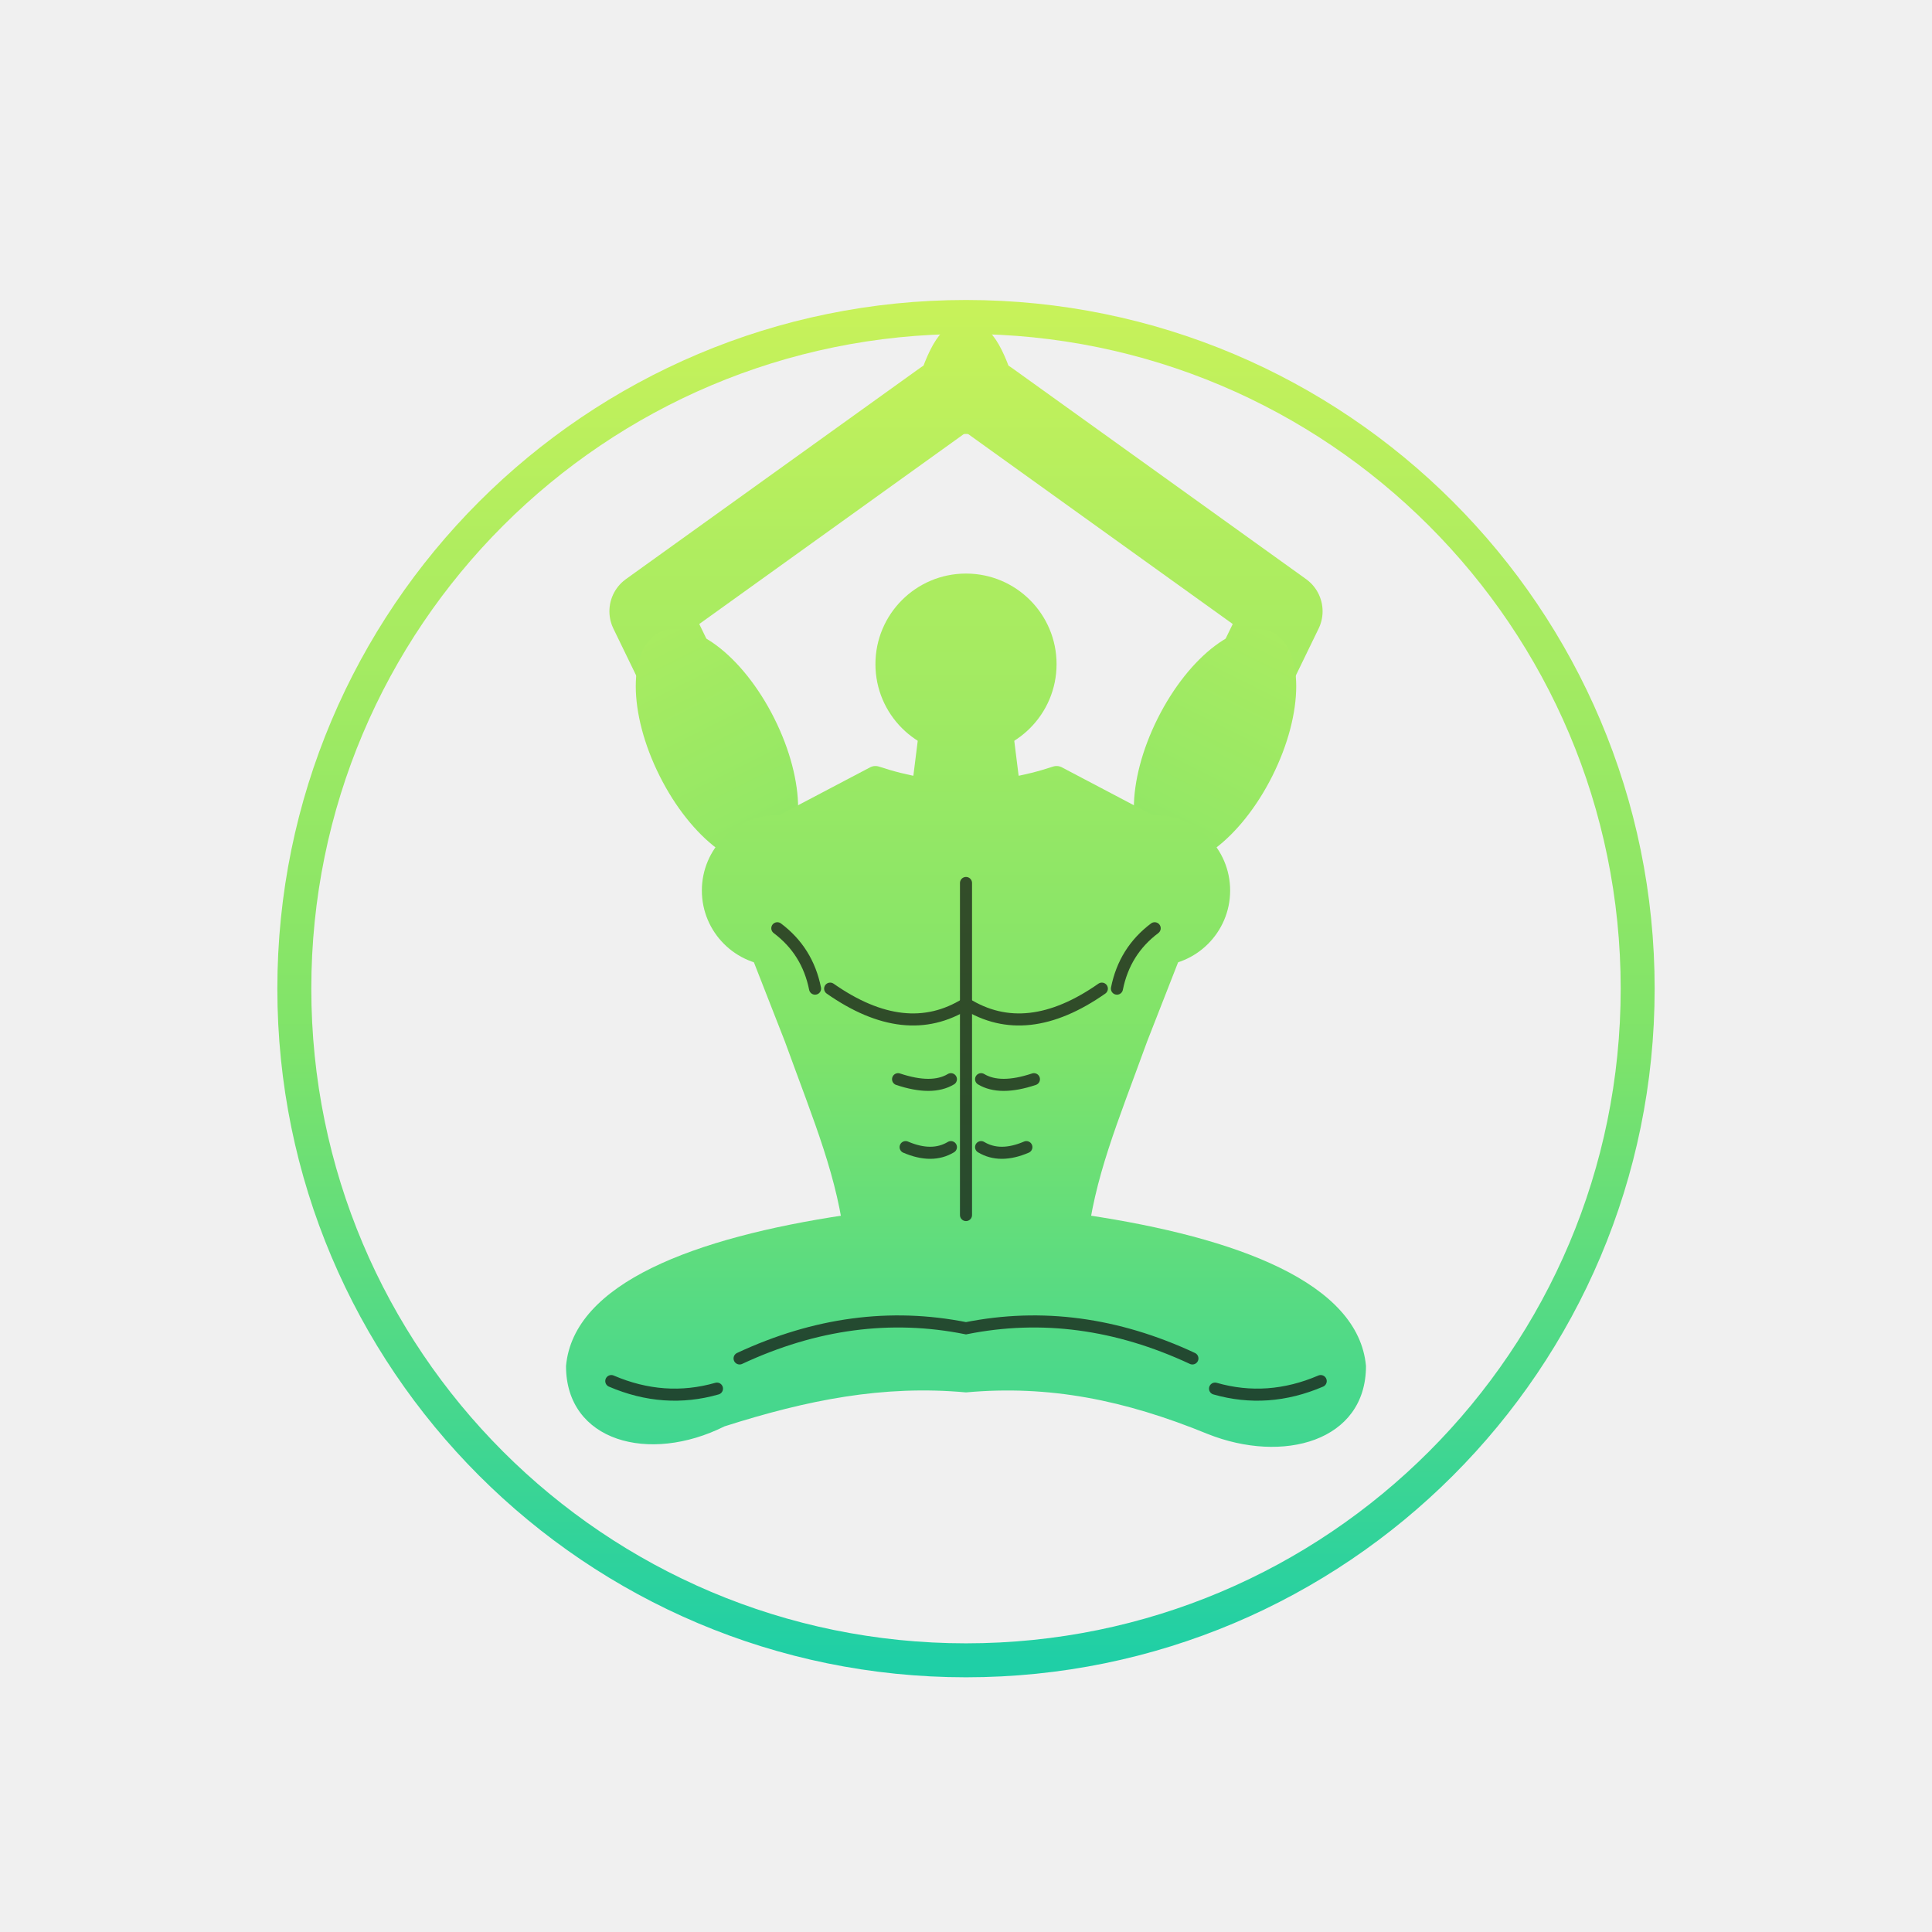
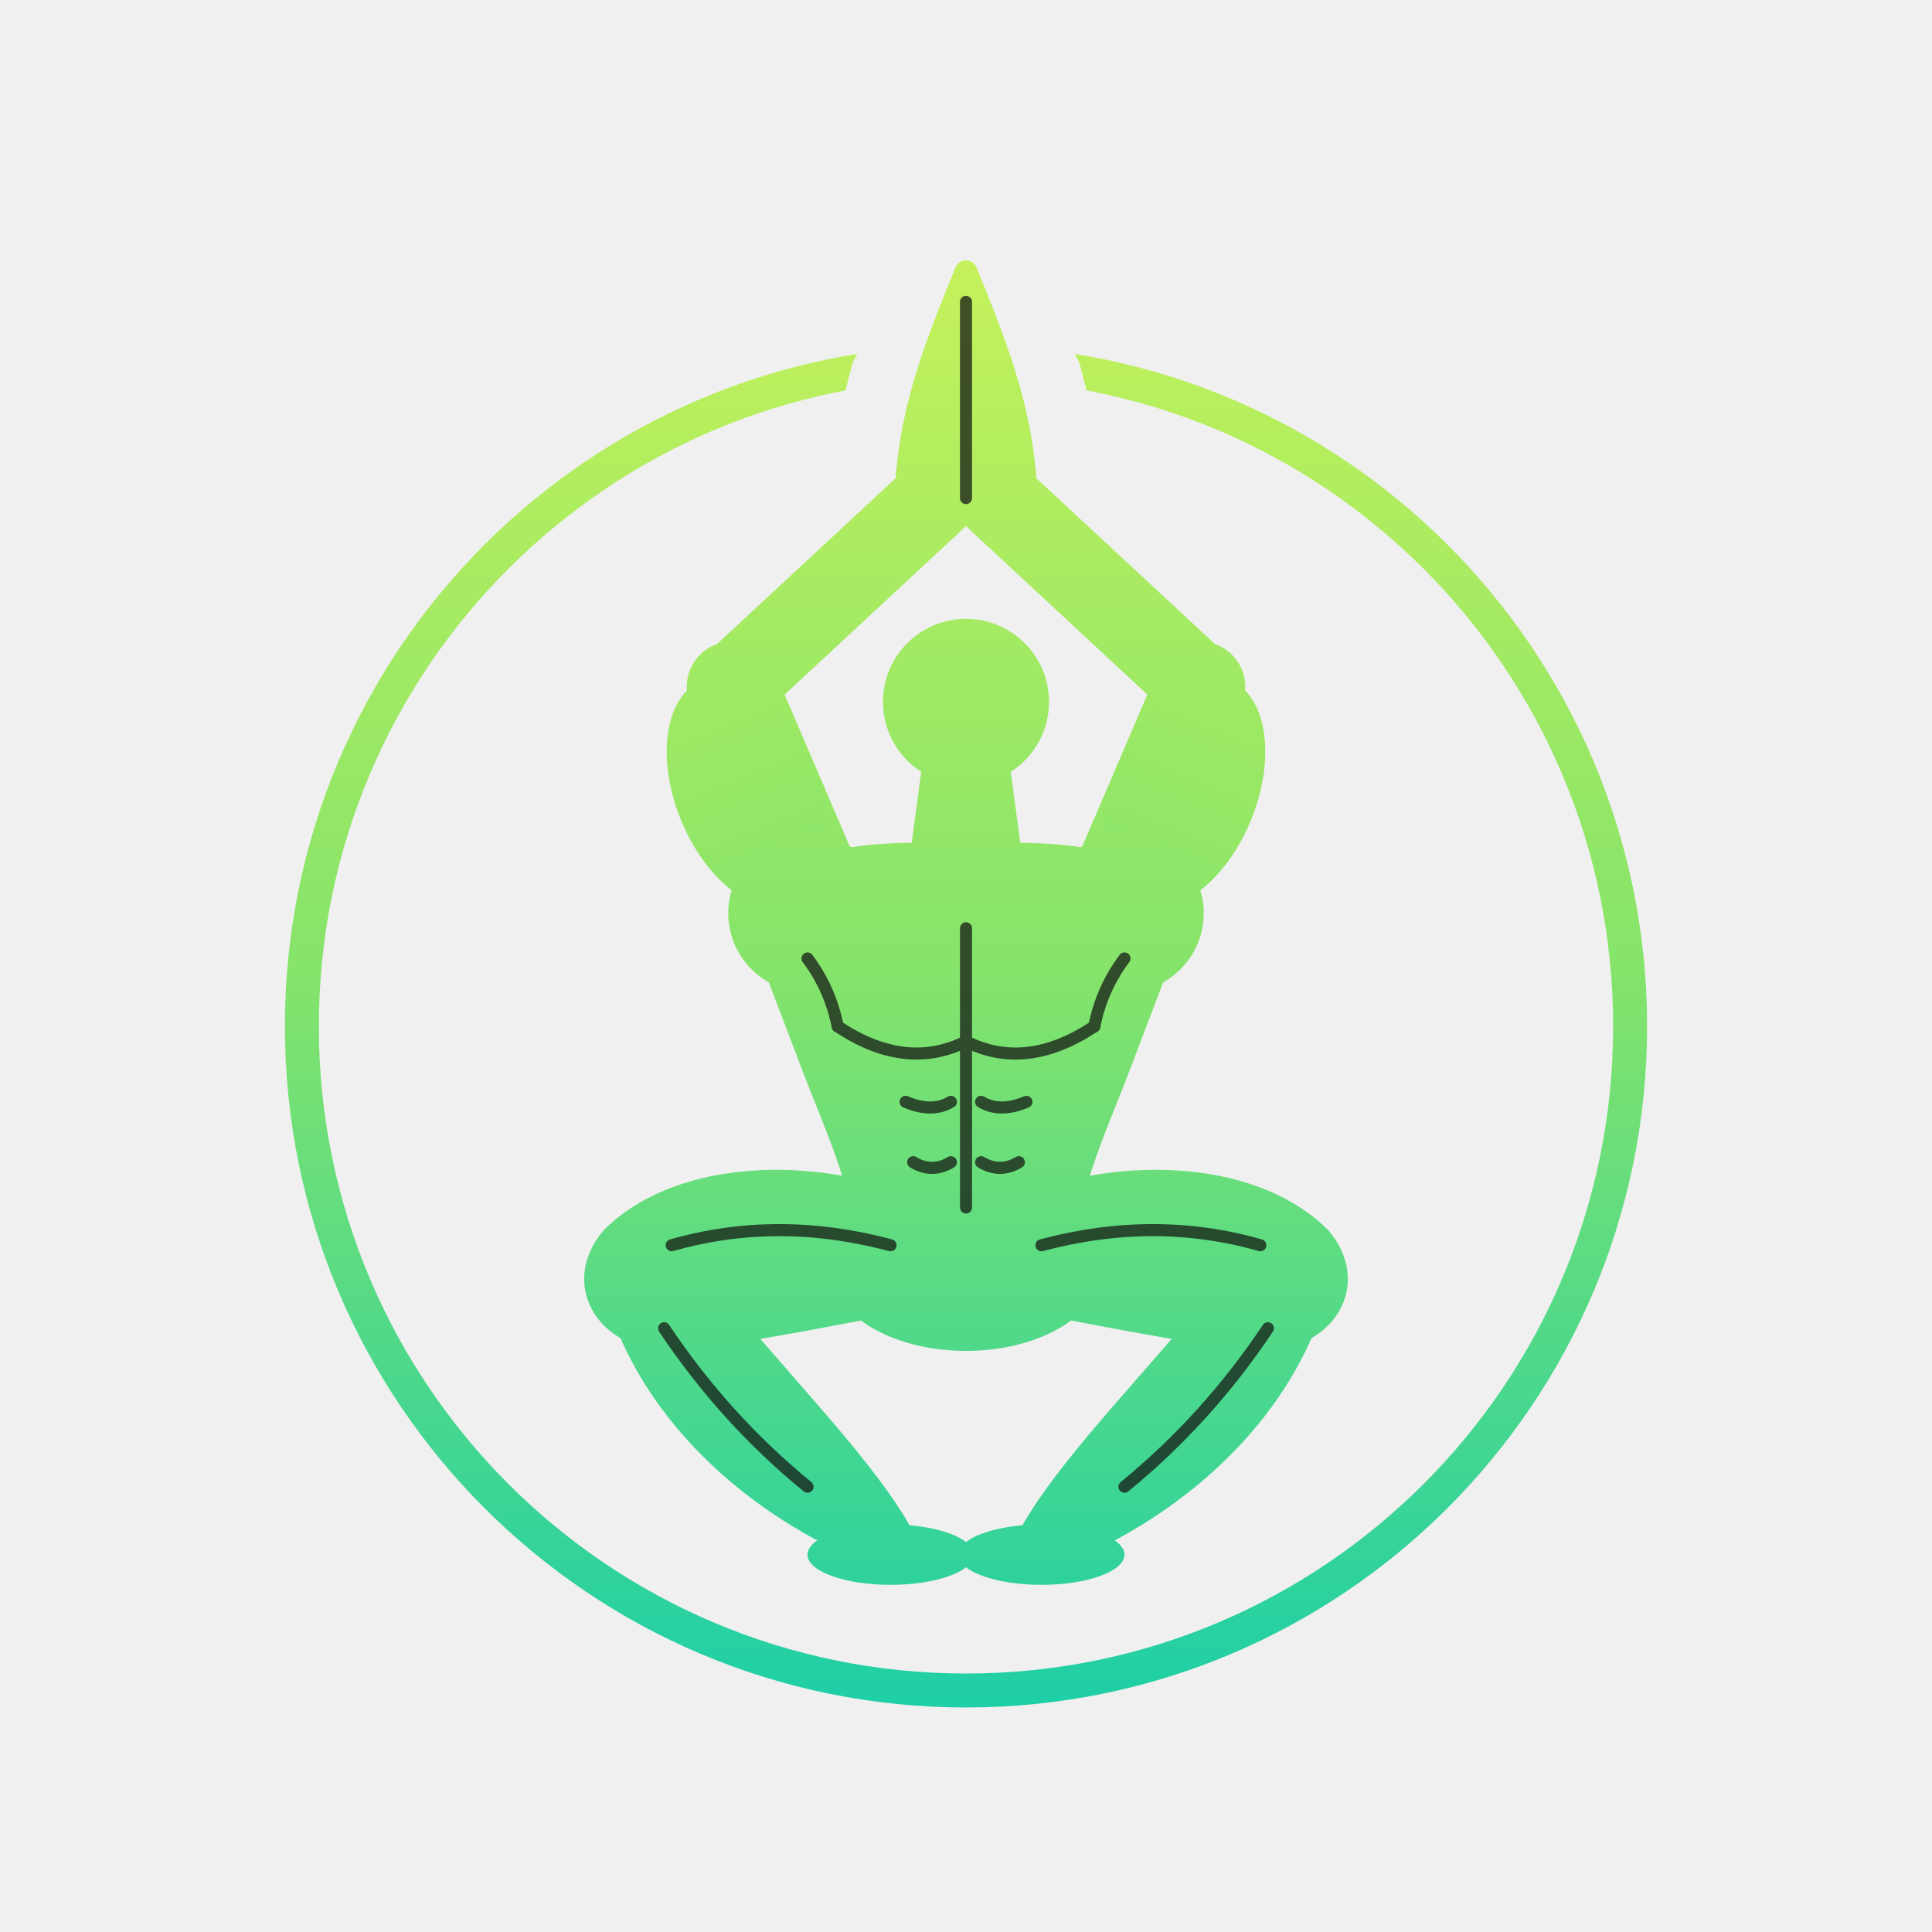
<svg xmlns="http://www.w3.org/2000/svg" viewBox="0 0 512 512">
  <defs>
-     <linearGradient id="g" x1="0" y1="0" x2="0" y2="1" gradientUnits="objectBoundingBox">
+     <linearGradient id="gu" x1="0" y1="60" x2="0" y2="450" gradientUnits="userSpaceOnUse">
      <stop offset="0" stop-color="#C8F25A" />
-       <stop offset="0.55" stop-color="#7EE36A" />
+       <stop offset="0.5" stop-color="#86E46A" />
      <stop offset="1" stop-color="#1FCFA6" />
    </linearGradient>
-     <linearGradient id="gu" x1="0" y1="80" x2="0" y2="440" gradientUnits="userSpaceOnUse">
-       <stop offset="0" stop-color="#C8F25A" />
-       <stop offset="0.55" stop-color="#7EE36A" />
-       <stop offset="1" stop-color="#1FCFA6" />
-     </linearGradient>
+     <mask id="m">
+       <rect width="512" height="512" fill="#fff" />
+       <path d="M226,96 L256,40 L286,96 L300,150 L212,150 Z" fill="#000" />
+     </mask>
  </defs>
-   <circle cx="256" cy="262" r="178" fill="none" stroke="url(#gu)" stroke-width="9" />
+   <circle cx="256" cy="272" r="176" fill="none" stroke="url(#gu)" stroke-width="9" mask="url(#m)" />
  <g fill="url(#gu)" stroke="url(#gu)" stroke-linecap="round" stroke-linejoin="round">
-     <path d="M206,232 L172,162 L250,106" fill="none" stroke-width="21" />
-     <path d="M306,232 L340,162 L262,106" fill="none" stroke-width="21" />
-     <ellipse cx="190" cy="198" rx="17" ry="34" transform="rotate(-26.6 190 198)" stroke="none" />
-     <ellipse cx="322" cy="198" rx="17" ry="34" transform="rotate(26.6 322 198)" stroke="none" />
-     <path d="M246,110 Q256,70 266,110 Z" stroke-width="10" />
-     <circle cx="256" cy="176" r="24" stroke="none" />
-     <path d="M244,190 L268,190 L272,222 L240,222 Z" stroke="none" />
-     <path d="M232,206 Q256,214 280,206 L318,226 L194,226 Z" stroke-width="6" />
-     <circle cx="206" cy="236" r="20" stroke="none" />
-     <circle cx="306" cy="236" r="20" stroke="none" />
-     <path d="M190,230 C200,214 232,212 256,214 C280,212 312,214 322,230 L304,276 C296,298 290,312 288,330 L224,330 C222,312 216,298 208,276 Z" stroke="none" />
-     <path d="M224,322 L288,322 C328,328 360,340 362,362 C362,382 340,388 320,380 C298,371 278,367 256,369 C234,367 214,371 192,378 C172,388 150,382 150,362 C152,340 184,328 224,322 Z" stroke="none" />
+     <path d="M240,136 C240,112 247,94 256,72 C265,94 272,112 272,136 Z" stroke-width="6" />
+     <path d="M250,130 L194,182" fill="none" stroke-width="22" />
+     <path d="M262,130 L318,182" fill="none" stroke-width="22" />
+     <path d="M194,182 L218,238" fill="none" stroke-width="24" />
+     <path d="M318,182 L294,238" fill="none" stroke-width="24" />
+     <ellipse cx="198" cy="210" rx="19" ry="32" transform="rotate(-22 198 210)" stroke="none" />
+     <ellipse cx="314" cy="210" rx="19" ry="32" transform="rotate(22 314 210)" stroke="none" />
+     <circle cx="256" cy="186" r="22" stroke="none" />
+     <path d="M245,198 L267,198 L271,228 L241,228 Z" stroke="none" />
+     <circle cx="214" cy="242" r="21" stroke="none" />
+     <circle cx="298" cy="242" r="21" stroke="none" />
+     <path d="M196,240 C206,224 234,222 256,224 C278,222 306,224 316,240 L300,282 C294,298 288,310 286,324 L226,324 C224,310 218,298 212,282 Z" stroke="none" />
+     <ellipse cx="256" cy="336" rx="36" ry="22" stroke="none" />
+     <path d="M240,316 C212,306 178,308 160,326 C148,340 158,358 178,358 C200,356 226,350 250,346 Z" stroke="none" />
+     <path d="M272,316 C300,306 334,308 352,326 C364,340 354,358 334,358 C312,356 286,350 262,346 Z" stroke="none" />
+     <path d="M160,342 C168,372 192,396 220,410 L244,410 C236,392 214,370 194,346 Z" stroke="none" />
+     <path d="M352,342 C344,372 320,396 292,410 L268,410 C276,392 298,370 318,346 Z" stroke="none" />
+     <ellipse cx="236" cy="412" rx="22" ry="8" stroke="none" />
+     <ellipse cx="276" cy="412" rx="22" ry="8" stroke="none" />
  </g>
  <g fill="none" stroke="#141A14" stroke-linecap="round" stroke-width="3.2" opacity="0.75">
-     <path d="M220,262 Q240,276 256,266 Q272,276 292,262" />
-     <path d="M256,234 L256,322" />
-     <path d="M238,286 Q247,289 252,286 M260,286 Q265,289 274,286" />
-     <path d="M240,304 Q247,307 252,304 M260,304 Q265,307 272,304" />
-     <path d="M206,246 Q214,252 216,262 M306,246 Q298,252 296,262" />
-     <path d="M196,360 Q226,346 256,352 Q286,346 316,360" />
-     <path d="M162,366 Q176,372 190,368 M350,366 Q336,372 322,368" />
+     <path d="M256,80 L256,132" />
+     <path d="M222,272 Q240,284 256,276 Q272,284 290,272" />
+     <path d="M256,246 L256,320" />
+     <path d="M240,292 Q247,295 252,292 M260,292 Q265,295 272,292" />
+     <path d="M242,308 Q247,311 252,308 M260,308 Q265,311 270,308" />
+     <path d="M214,254 Q220,262 222,272 M298,254 Q292,262 290,272" />
+     <path d="M178,330 Q206,322 236,330 M334,330 Q306,322 276,330" />
+     <path d="M176,352 Q192,376 214,394 M336,352 Q320,376 298,394" />
  </g>
</svg>
